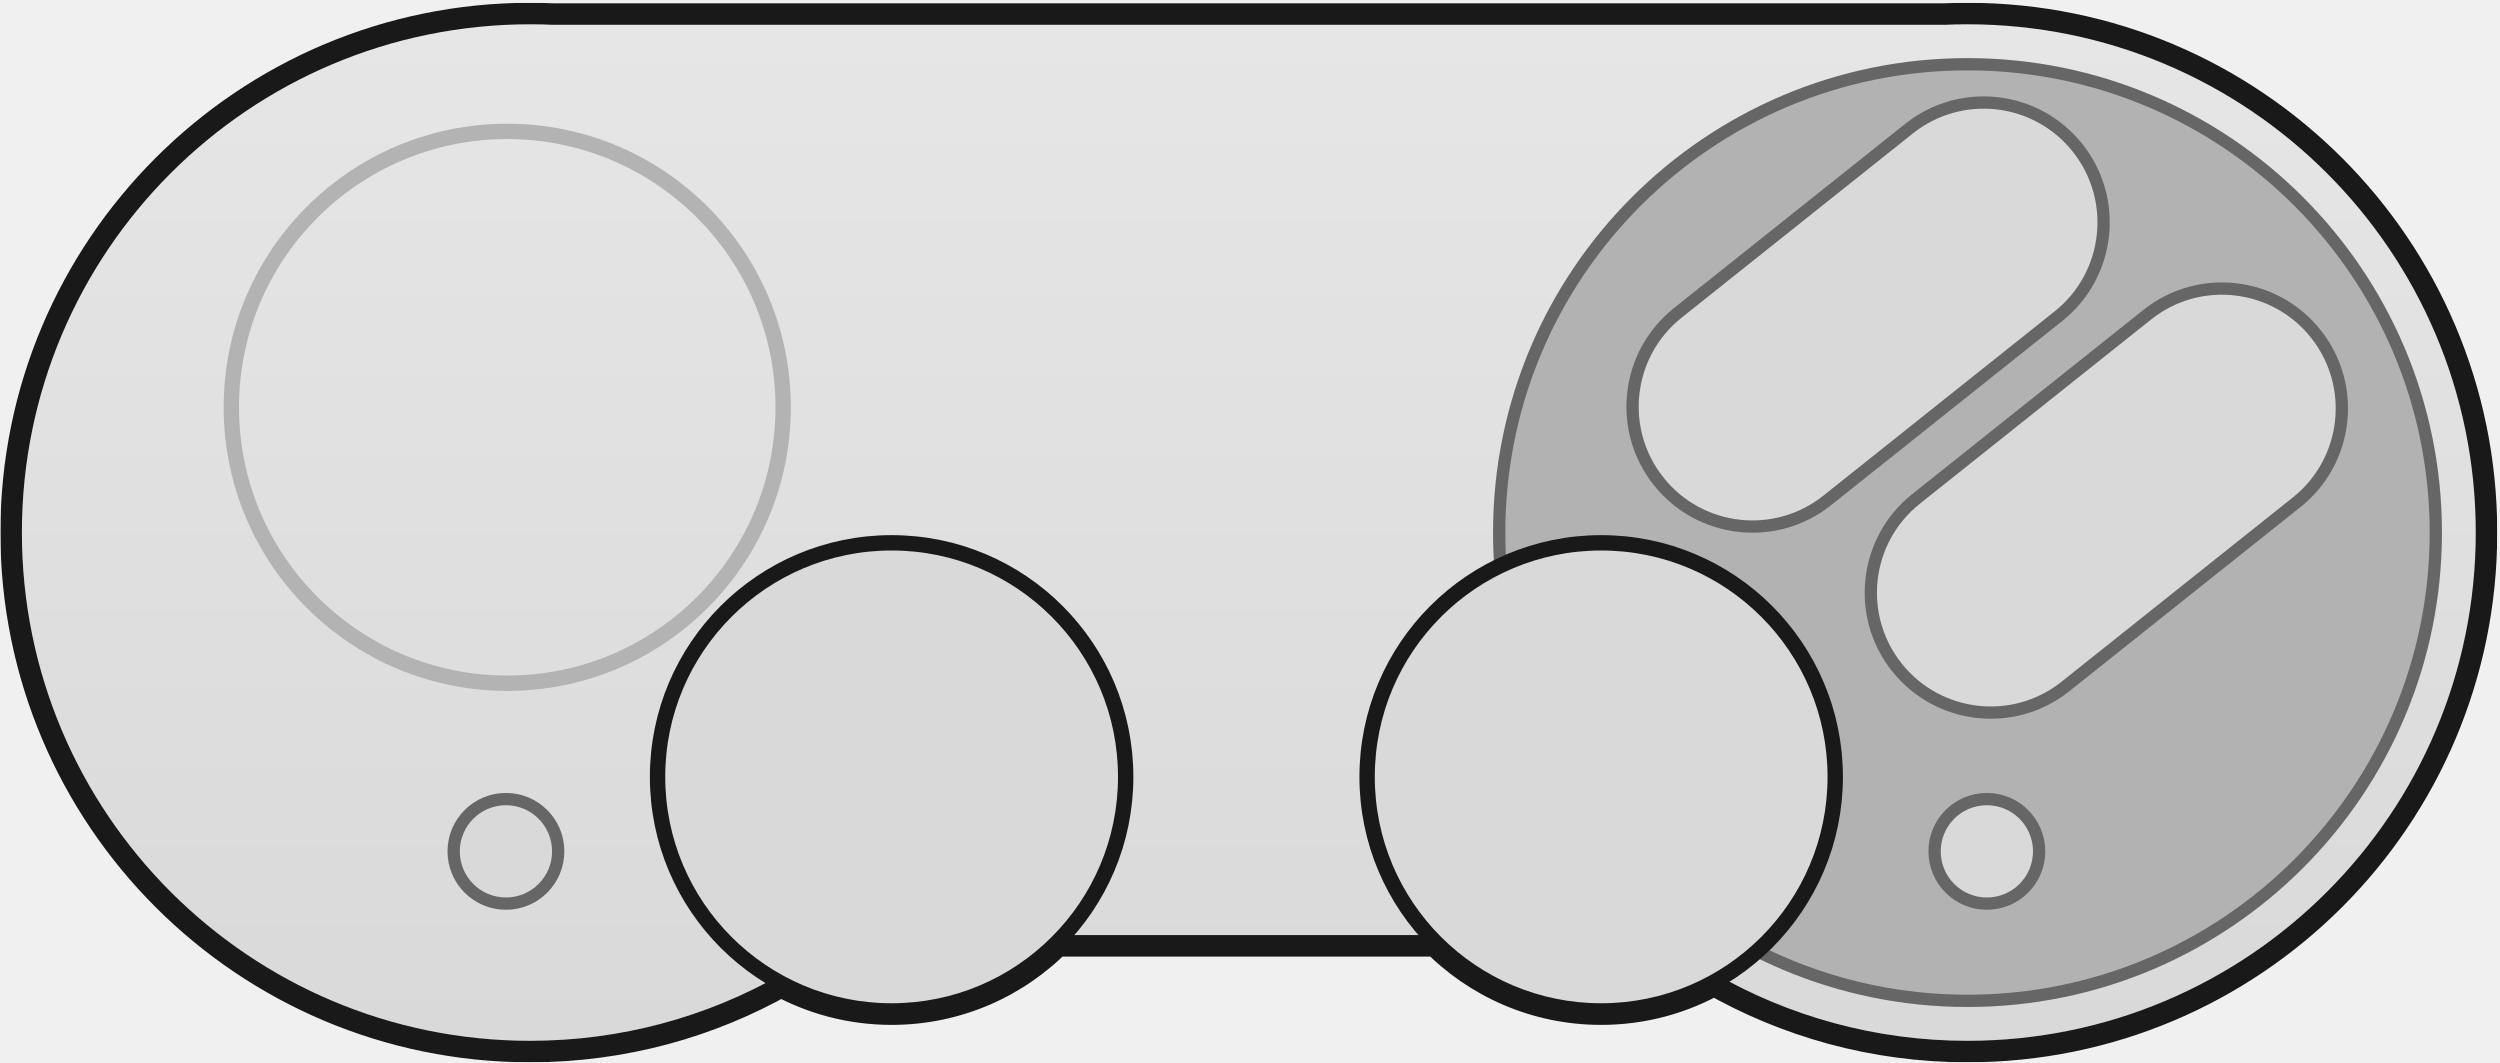
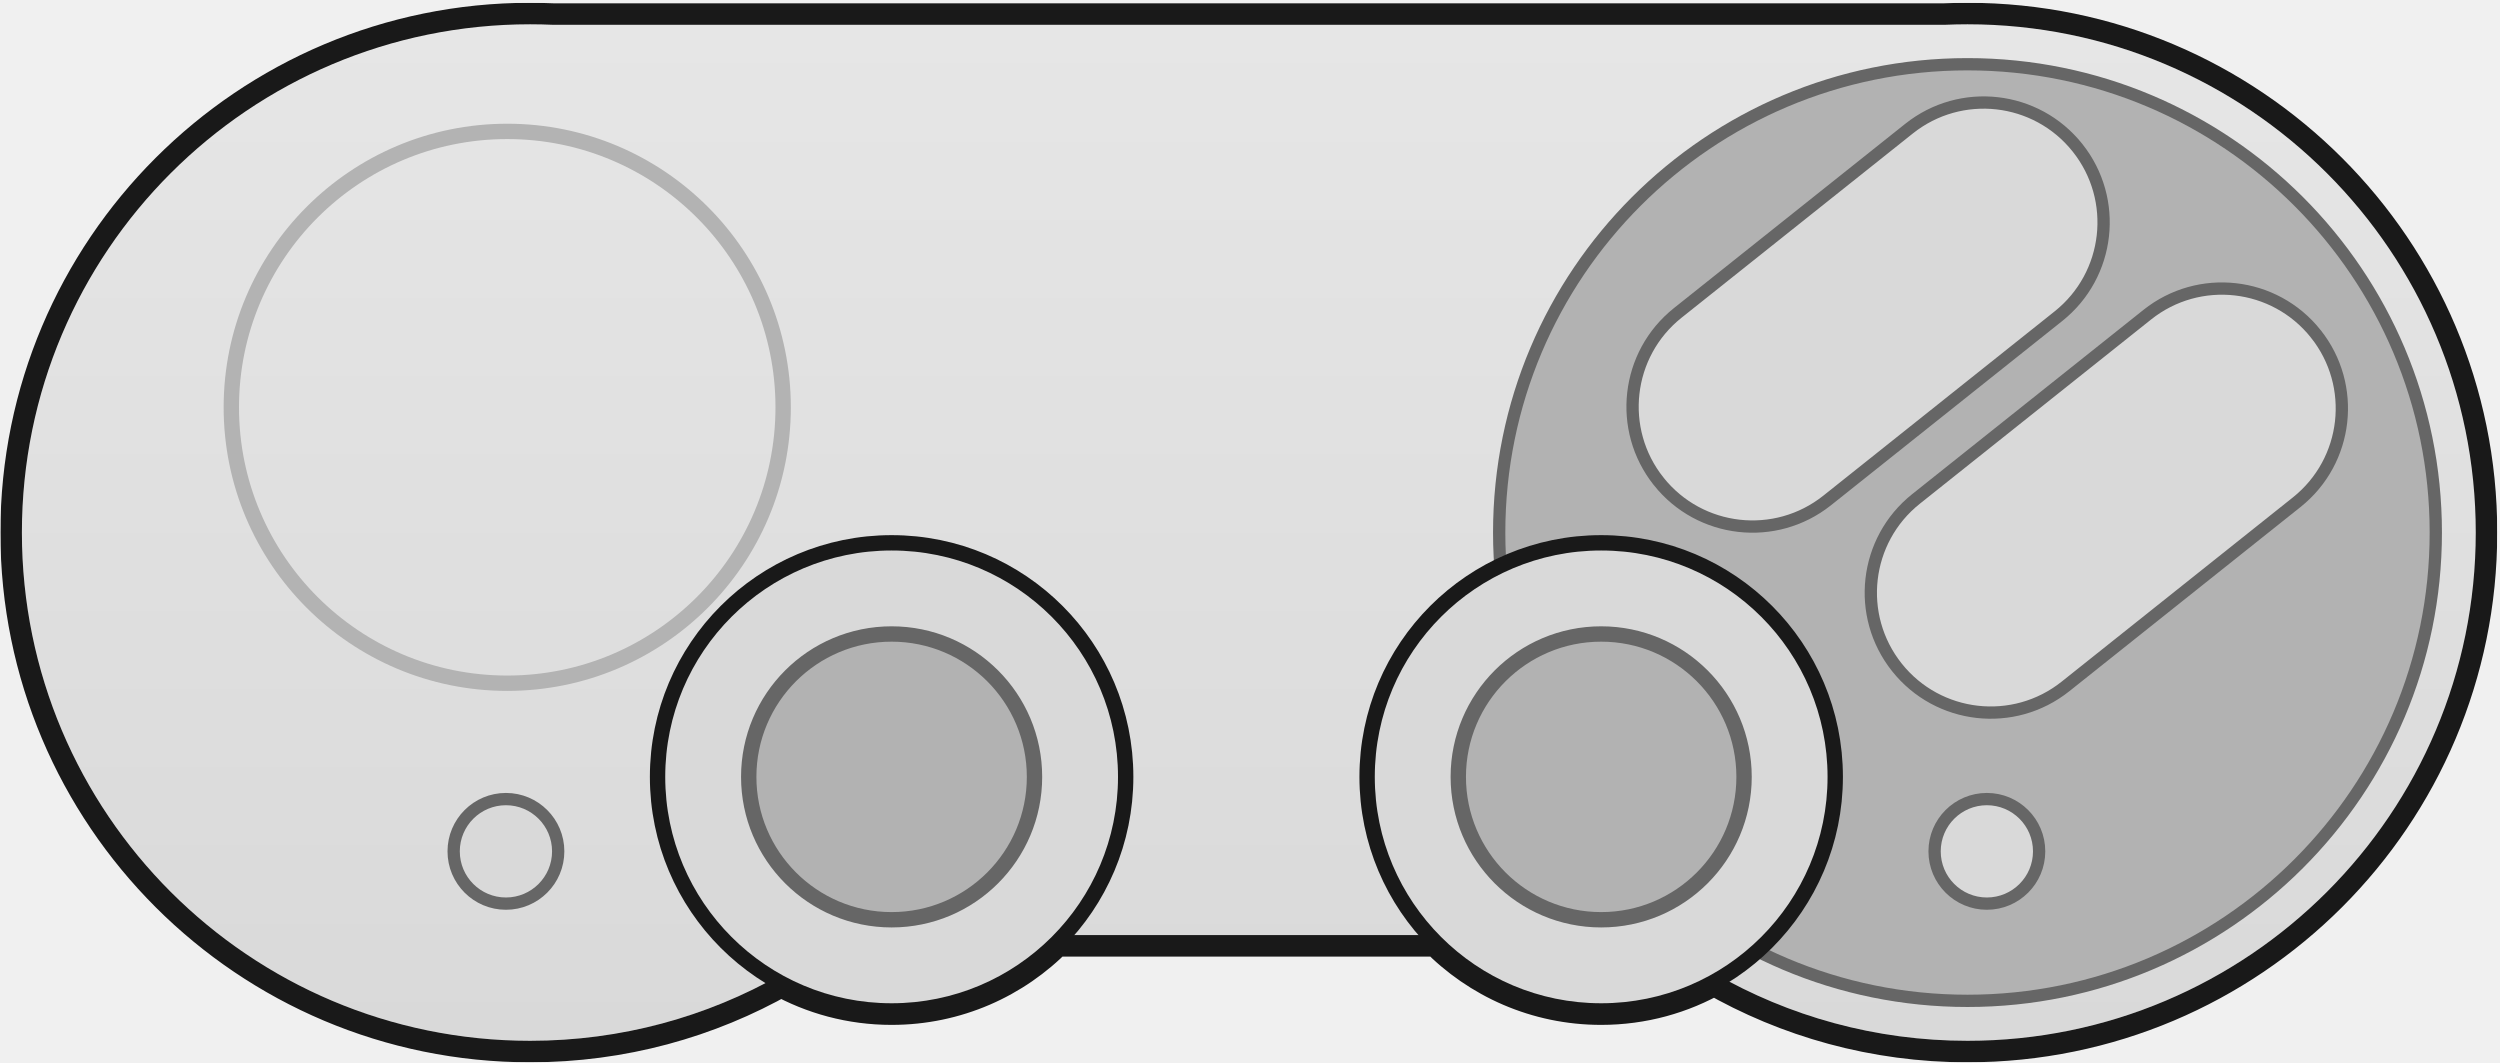
<svg xmlns="http://www.w3.org/2000/svg" width="814" height="346" viewBox="0 0 814 346" fill="none">
-   <mask id="path-1-outside-1_336_670" maskUnits="userSpaceOnUse" x="0.129" y="0.91" width="813" height="345" fill="black">
+   <mask id="path-1-outside-1_337_774" maskUnits="userSpaceOnUse" x="0.129" y="0.91" width="813" height="345" fill="black">
    <rect fill="white" x="0.129" y="0.91" width="813" height="345" />
    <path d="M640.616 7.91C732.012 7.91 806.104 82.001 806.104 173.397C806.103 264.793 732.012 338.883 640.616 338.883C610.578 338.883 582.409 330.88 558.125 316.889C547.298 323.131 534.738 326.703 521.343 326.704C500.652 326.704 481.951 318.184 468.558 304.46H343.097C329.703 318.184 311.003 326.703 290.312 326.704C277.241 326.704 264.965 323.302 254.318 317.337C230.214 331.049 202.33 338.883 172.616 338.883C81.22 338.883 7.129 264.793 7.129 173.397C7.129 82.001 81.22 7.91 172.616 7.91C175.1 7.91 177.571 7.967 180.028 8.076H633.204C635.661 7.967 638.132 7.91 640.616 7.91Z" />
  </mask>
-   <path d="M640.616 7.91C732.012 7.91 806.104 82.001 806.104 173.397C806.103 264.793 732.012 338.883 640.616 338.883C610.578 338.883 582.409 330.88 558.125 316.889C547.298 323.131 534.738 326.703 521.343 326.704C500.652 326.704 481.951 318.184 468.558 304.46H343.097C329.703 318.184 311.003 326.703 290.312 326.704C277.241 326.704 264.965 323.302 254.318 317.337C230.214 331.049 202.33 338.883 172.616 338.883C81.22 338.883 7.129 264.793 7.129 173.397C7.129 82.001 81.22 7.91 172.616 7.91C175.1 7.91 177.571 7.967 180.028 8.076H633.204C635.661 7.967 638.132 7.91 640.616 7.91Z" fill="url(#paint0_linear_336_670)" />
-   <path d="M640.616 7.91L640.616 0.91H640.616V7.91ZM806.104 173.397L813.104 173.397V173.397H806.104ZM640.616 338.883L640.616 345.883L640.616 345.883L640.616 338.883ZM558.125 316.889L561.619 310.824L558.124 308.81L554.629 310.825L558.125 316.889ZM521.343 326.704L521.343 333.704L521.343 333.704L521.343 326.704ZM468.558 304.46L473.567 299.571L471.507 297.46H468.558V304.46ZM343.097 304.46V297.46H340.147L338.087 299.571L343.097 304.46ZM290.312 326.704L290.313 333.704L290.313 333.704L290.312 326.704ZM254.318 317.337L257.74 311.23L254.292 309.299L250.857 311.253L254.318 317.337ZM172.616 338.883L172.616 345.883L172.616 345.883L172.616 338.883ZM7.129 173.397L0.129 173.397L0.129 173.397L7.129 173.397ZM172.616 7.91L172.616 0.91H172.616V7.91ZM180.028 8.076L179.72 15.069L179.874 15.076H180.028V8.076ZM633.204 8.076V15.076H633.358L633.512 15.069L633.204 8.076ZM640.616 7.91L640.616 14.91C728.146 14.91 799.104 85.867 799.104 173.397H806.104H813.104C813.104 78.135 735.878 0.91 640.616 0.91L640.616 7.91ZM806.104 173.397L799.104 173.397C799.103 260.927 728.146 331.883 640.616 331.883L640.616 338.883L640.616 345.883C735.878 345.883 813.103 268.659 813.104 173.397L806.104 173.397ZM640.616 338.883V331.883C611.837 331.883 584.869 324.218 561.619 310.824L558.125 316.889L554.631 322.955C579.949 337.541 609.319 345.883 640.616 345.883V338.883ZM558.125 316.889L554.629 310.825C544.836 316.471 533.478 319.703 521.343 319.704L521.343 326.704L521.343 333.704C535.998 333.703 549.76 329.792 561.621 322.953L558.125 316.889ZM521.343 326.704V319.704C502.615 319.704 485.698 312 473.567 299.571L468.558 304.46L463.548 309.35C478.205 324.367 498.69 333.704 521.343 333.704V326.704ZM468.558 304.46V297.46H343.097V304.46V311.46H468.558V304.46ZM343.097 304.46L338.087 299.571C325.957 312 309.04 319.703 290.312 319.704L290.312 326.704L290.313 333.704C312.965 333.703 333.45 324.367 348.106 309.35L343.097 304.46ZM290.312 326.704V319.704C278.47 319.704 267.368 316.625 257.74 311.23L254.318 317.337L250.897 323.444C262.561 329.979 276.012 333.704 290.312 333.704V326.704ZM254.318 317.337L250.857 311.253C227.779 324.38 201.085 331.883 172.616 331.883L172.616 338.883L172.616 345.883C203.576 345.883 232.648 337.717 257.779 323.422L254.318 317.337ZM172.616 338.883V331.883C85.086 331.883 14.129 260.927 14.129 173.397L7.129 173.397L0.129 173.397C0.129 268.659 77.355 345.883 172.616 345.883V338.883ZM7.129 173.397H14.129C14.129 85.867 85.086 14.91 172.616 14.91V7.91V0.91C77.354 0.91 0.129 78.135 0.129 173.397H7.129ZM172.616 7.91L172.616 14.91C174.992 14.91 177.36 14.965 179.72 15.069L180.028 8.076L180.337 1.082C177.782 0.97 175.208 0.91 172.616 0.91L172.616 7.91ZM180.028 8.076V15.076H633.204V8.076V1.076H180.028V8.076ZM633.204 8.076L633.512 15.069C635.873 14.965 638.241 14.91 640.616 14.91V7.91V0.91C638.024 0.91 635.45 0.97 632.896 1.082L633.204 8.076Z" fill="#191919" mask="url(#path-1-outside-1_336_670)" />
+   <path d="M640.616 7.91C732.012 7.91 806.104 82.001 806.104 173.397C806.103 264.793 732.012 338.883 640.616 338.883C610.578 338.883 582.409 330.88 558.125 316.889C547.298 323.131 534.738 326.703 521.343 326.704C500.652 326.704 481.951 318.184 468.558 304.46H343.097C329.703 318.184 311.003 326.703 290.312 326.704C277.241 326.704 264.965 323.302 254.318 317.337C230.214 331.049 202.33 338.883 172.616 338.883C81.22 338.883 7.129 264.793 7.129 173.397C7.129 82.001 81.22 7.91 172.616 7.91C175.1 7.91 177.571 7.967 180.028 8.076H633.204C635.661 7.967 638.132 7.91 640.616 7.91Z" fill="url(#paint0_linear_337_774)" />
+   <path d="M640.616 7.91V0.91V7.91ZM806.104 173.397L813.104 173.397V173.397H806.104ZM640.616 338.883V345.883V338.883ZM558.125 316.889L561.619 310.824L558.124 308.81L554.629 310.825L558.125 316.889ZM521.343 326.704V333.704H521.343L521.343 326.704ZM468.558 304.46L473.567 299.571L471.507 297.46H468.558V304.46ZM343.097 304.46V297.46H340.147L338.087 299.571L343.097 304.46ZM290.312 326.704V333.704H290.313L290.312 326.704ZM254.318 317.337L257.74 311.23L254.292 309.299L250.857 311.253L254.318 317.337ZM172.616 338.883V345.883H172.616L172.616 338.883ZM7.129 173.397H0.129V173.397L7.129 173.397ZM172.616 7.91L172.616 0.91H172.616V7.91ZM180.028 8.076L179.72 15.069L179.874 15.076H180.028V8.076ZM633.204 8.076V15.076H633.358L633.512 15.069L633.204 8.076ZM640.616 7.91V14.91C728.146 14.91 799.104 85.867 799.104 173.397H806.104H813.104C813.104 78.135 735.878 0.91 640.616 0.91V7.91ZM806.104 173.397L799.104 173.397C799.103 260.927 728.146 331.883 640.616 331.883V338.883V345.883C735.878 345.883 813.103 268.659 813.104 173.397L806.104 173.397ZM640.616 338.883V331.883C611.837 331.883 584.869 324.218 561.619 310.824L558.125 316.889L554.631 322.955C579.949 337.541 609.319 345.883 640.616 345.883V338.883ZM558.125 316.889L554.629 310.825C544.836 316.471 533.478 319.703 521.343 319.704L521.343 326.704L521.343 333.704C535.998 333.703 549.76 329.792 561.621 322.953L558.125 316.889ZM521.343 326.704V319.704C502.615 319.704 485.698 312 473.567 299.571L468.558 304.46L463.548 309.35C478.205 324.367 498.69 333.704 521.343 333.704V326.704ZM468.558 304.46V297.46H343.097V304.46V311.46H468.558V304.46ZM343.097 304.46L338.087 299.571C325.957 312 309.04 319.703 290.312 319.704L290.312 326.704L290.313 333.704C312.965 333.703 333.45 324.367 348.106 309.35L343.097 304.46ZM290.312 326.704V319.704C278.47 319.704 267.368 316.625 257.74 311.23L254.318 317.337L250.897 323.444C262.561 329.979 276.012 333.704 290.312 333.704V326.704ZM254.318 317.337L250.857 311.253C227.779 324.38 201.085 331.883 172.616 331.883L172.616 338.883L172.616 345.883C203.576 345.883 232.648 337.717 257.779 323.422L254.318 317.337ZM172.616 338.883V331.883C85.086 331.883 14.129 260.927 14.129 173.397L7.129 173.397L0.129 173.397C0.129 268.659 77.355 345.883 172.616 345.883V338.883ZM7.129 173.397H14.129C14.129 85.867 85.086 14.91 172.616 14.91V7.91V0.91C77.354 0.91 0.129 78.135 0.129 173.397H7.129ZM172.616 7.91L172.616 14.91C174.992 14.91 177.36 14.965 179.72 15.069L180.028 8.076L180.337 1.082C177.782 0.97 175.208 0.91 172.616 0.91L172.616 7.91ZM180.028 8.076V15.076H633.204V8.076V1.076H180.028V8.076ZM633.204 8.076L633.512 15.069C635.873 14.965 638.241 14.91 640.616 14.91V7.91V0.91C638.024 0.91 635.45 0.97 632.896 1.082L633.204 8.076Z" fill="#191919" mask="url(#path-1-outside-1_337_774)" />
  <circle cx="640.616" cy="173.397" r="152.48" fill="#B2B2B2" stroke="#666666" stroke-width="4" />
  <circle cx="290.311" cy="252.952" r="76.211" fill="#D9D9D9" stroke="#191919" stroke-width="5" />
  <circle cx="164.731" cy="277.201" r="17.02" fill="#D9D9D9" stroke="#666666" stroke-width="4" />
  <circle cx="646.922" cy="277.201" r="17.02" fill="#D9D9D9" stroke="#666666" stroke-width="4" />
  <circle cx="521.342" cy="252.952" r="76.211" fill="#D9D9D9" stroke="#191919" stroke-width="5" />
+   <circle cx="521.342" cy="252.952" r="46.524" fill="#B2B2B2" stroke="#666666" stroke-width="5" />
+   <circle cx="290.311" cy="252.952" r="46.524" fill="#B2B2B2" stroke="#666666" stroke-width="5" />
  <rect x="515.745" y="126.205" width="174.343" height="78.075" rx="39.037" transform="rotate(-38.5444 515.745 126.205)" fill="#D9D9D9" stroke="#666666" stroke-width="4" />
  <rect x="593.319" y="186.778" width="174.343" height="78.075" rx="39.037" transform="rotate(-38.5444 593.319 186.778)" fill="#D9D9D9" stroke="#666666" stroke-width="4" />
  <circle cx="165.156" cy="132.62" r="89.838" stroke="#B3B3B3" stroke-width="5" />
  <defs>
-     <linearGradient id="paint0_linear_336_670" x1="406.616" y1="7.91" x2="406.616" y2="338.883" gradientUnits="userSpaceOnUse">
+     <linearGradient id="paint0_linear_337_774" x1="406.616" y1="7.91" x2="406.616" y2="338.883" gradientUnits="userSpaceOnUse">
      <stop stop-color="#E6E6E6" />
      <stop offset="1" stop-color="#D9D9D9" />
    </linearGradient>
  </defs>
</svg>
